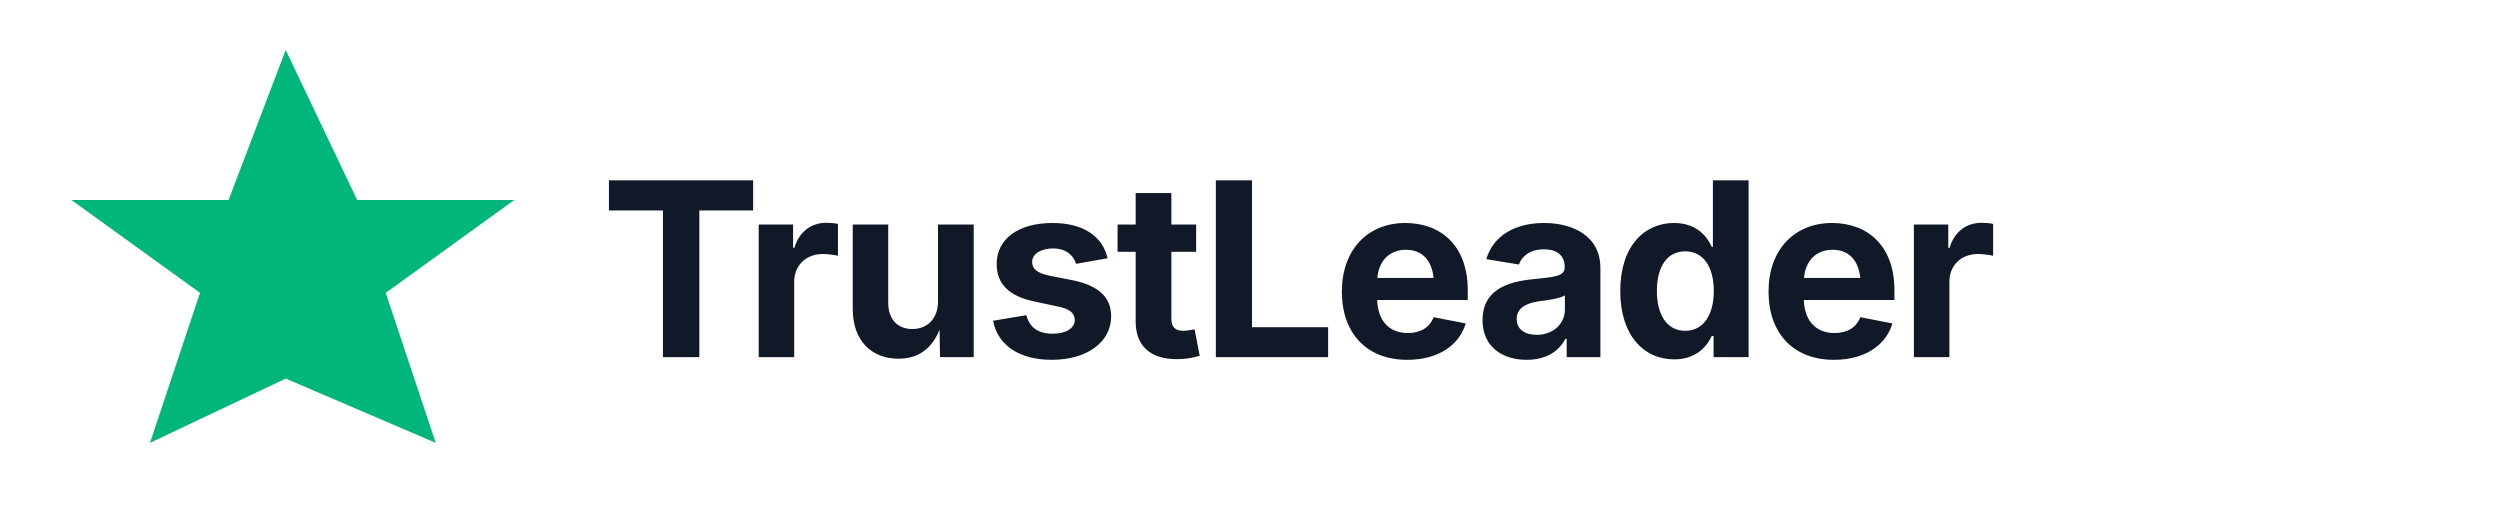
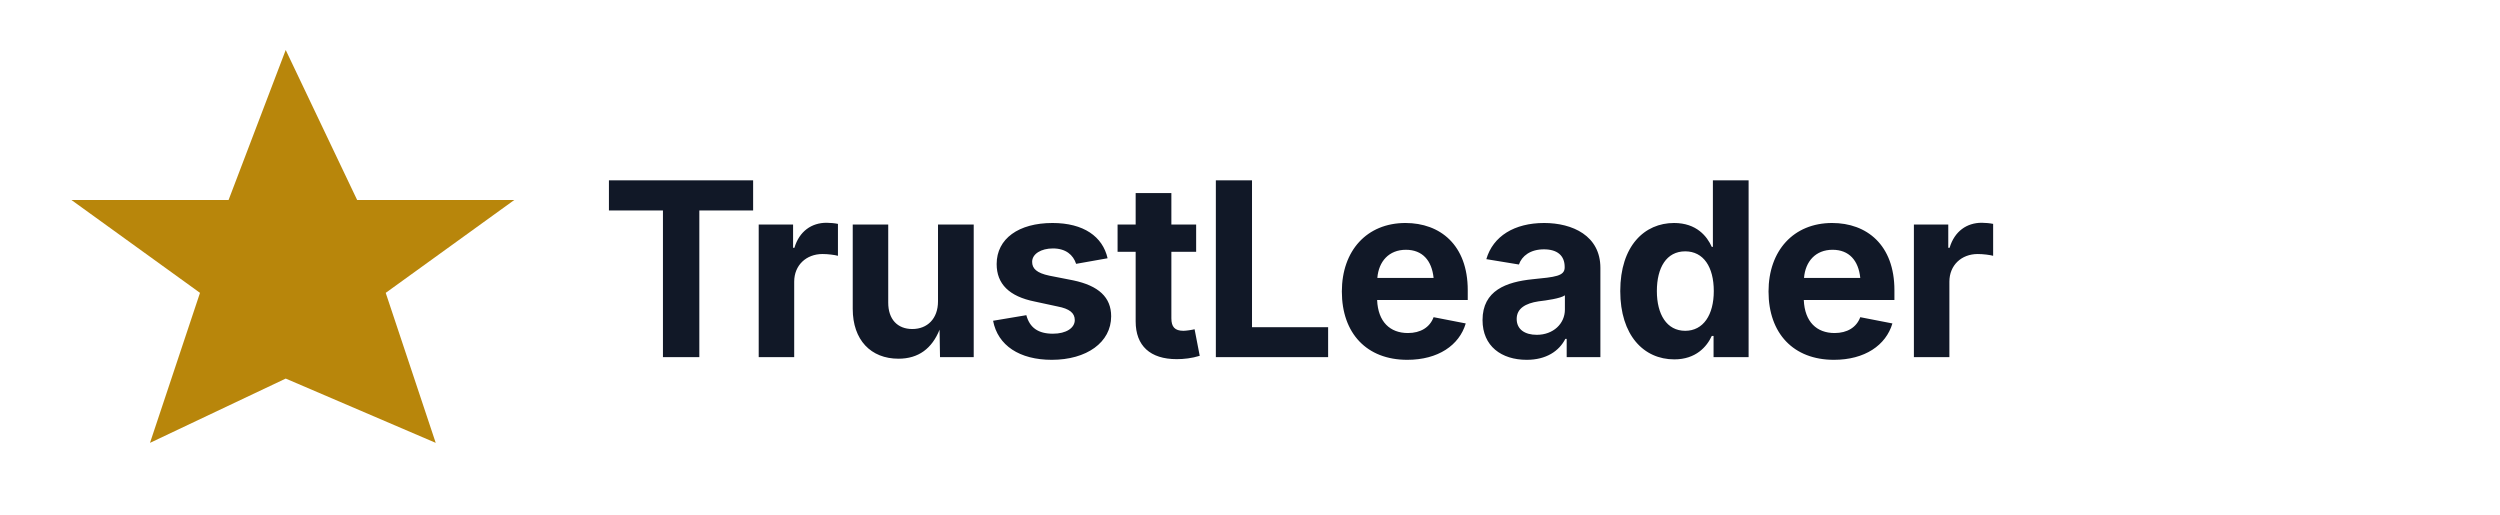
<svg xmlns="http://www.w3.org/2000/svg" viewBox="0 0 175 36" fill="none" role="img" aria-labelledby="tlLogoLight">
-   <path fill="#00B67A" d="M20 3.5 25 14h11l-9 6.5 3.5 10.5L20 26.5 10.5 31 14 20.5 5 14h11L20 3.5Z" />
+   <path fill="#B8860B" d="M20 3.5 25 14h11l-9 6.5 3.5 10.5L20 26.5 10.5 31 14 20.5 5 14h11L20 3.5Z" />
  <text x="42" y="25" fill="#111827" font-family="system-ui, -apple-system, 'Segoe UI', Inter, Roboto, sans-serif" font-size="17" font-weight="700" letter-spacing="-0.02em">TrustLeader</text>
</svg>
